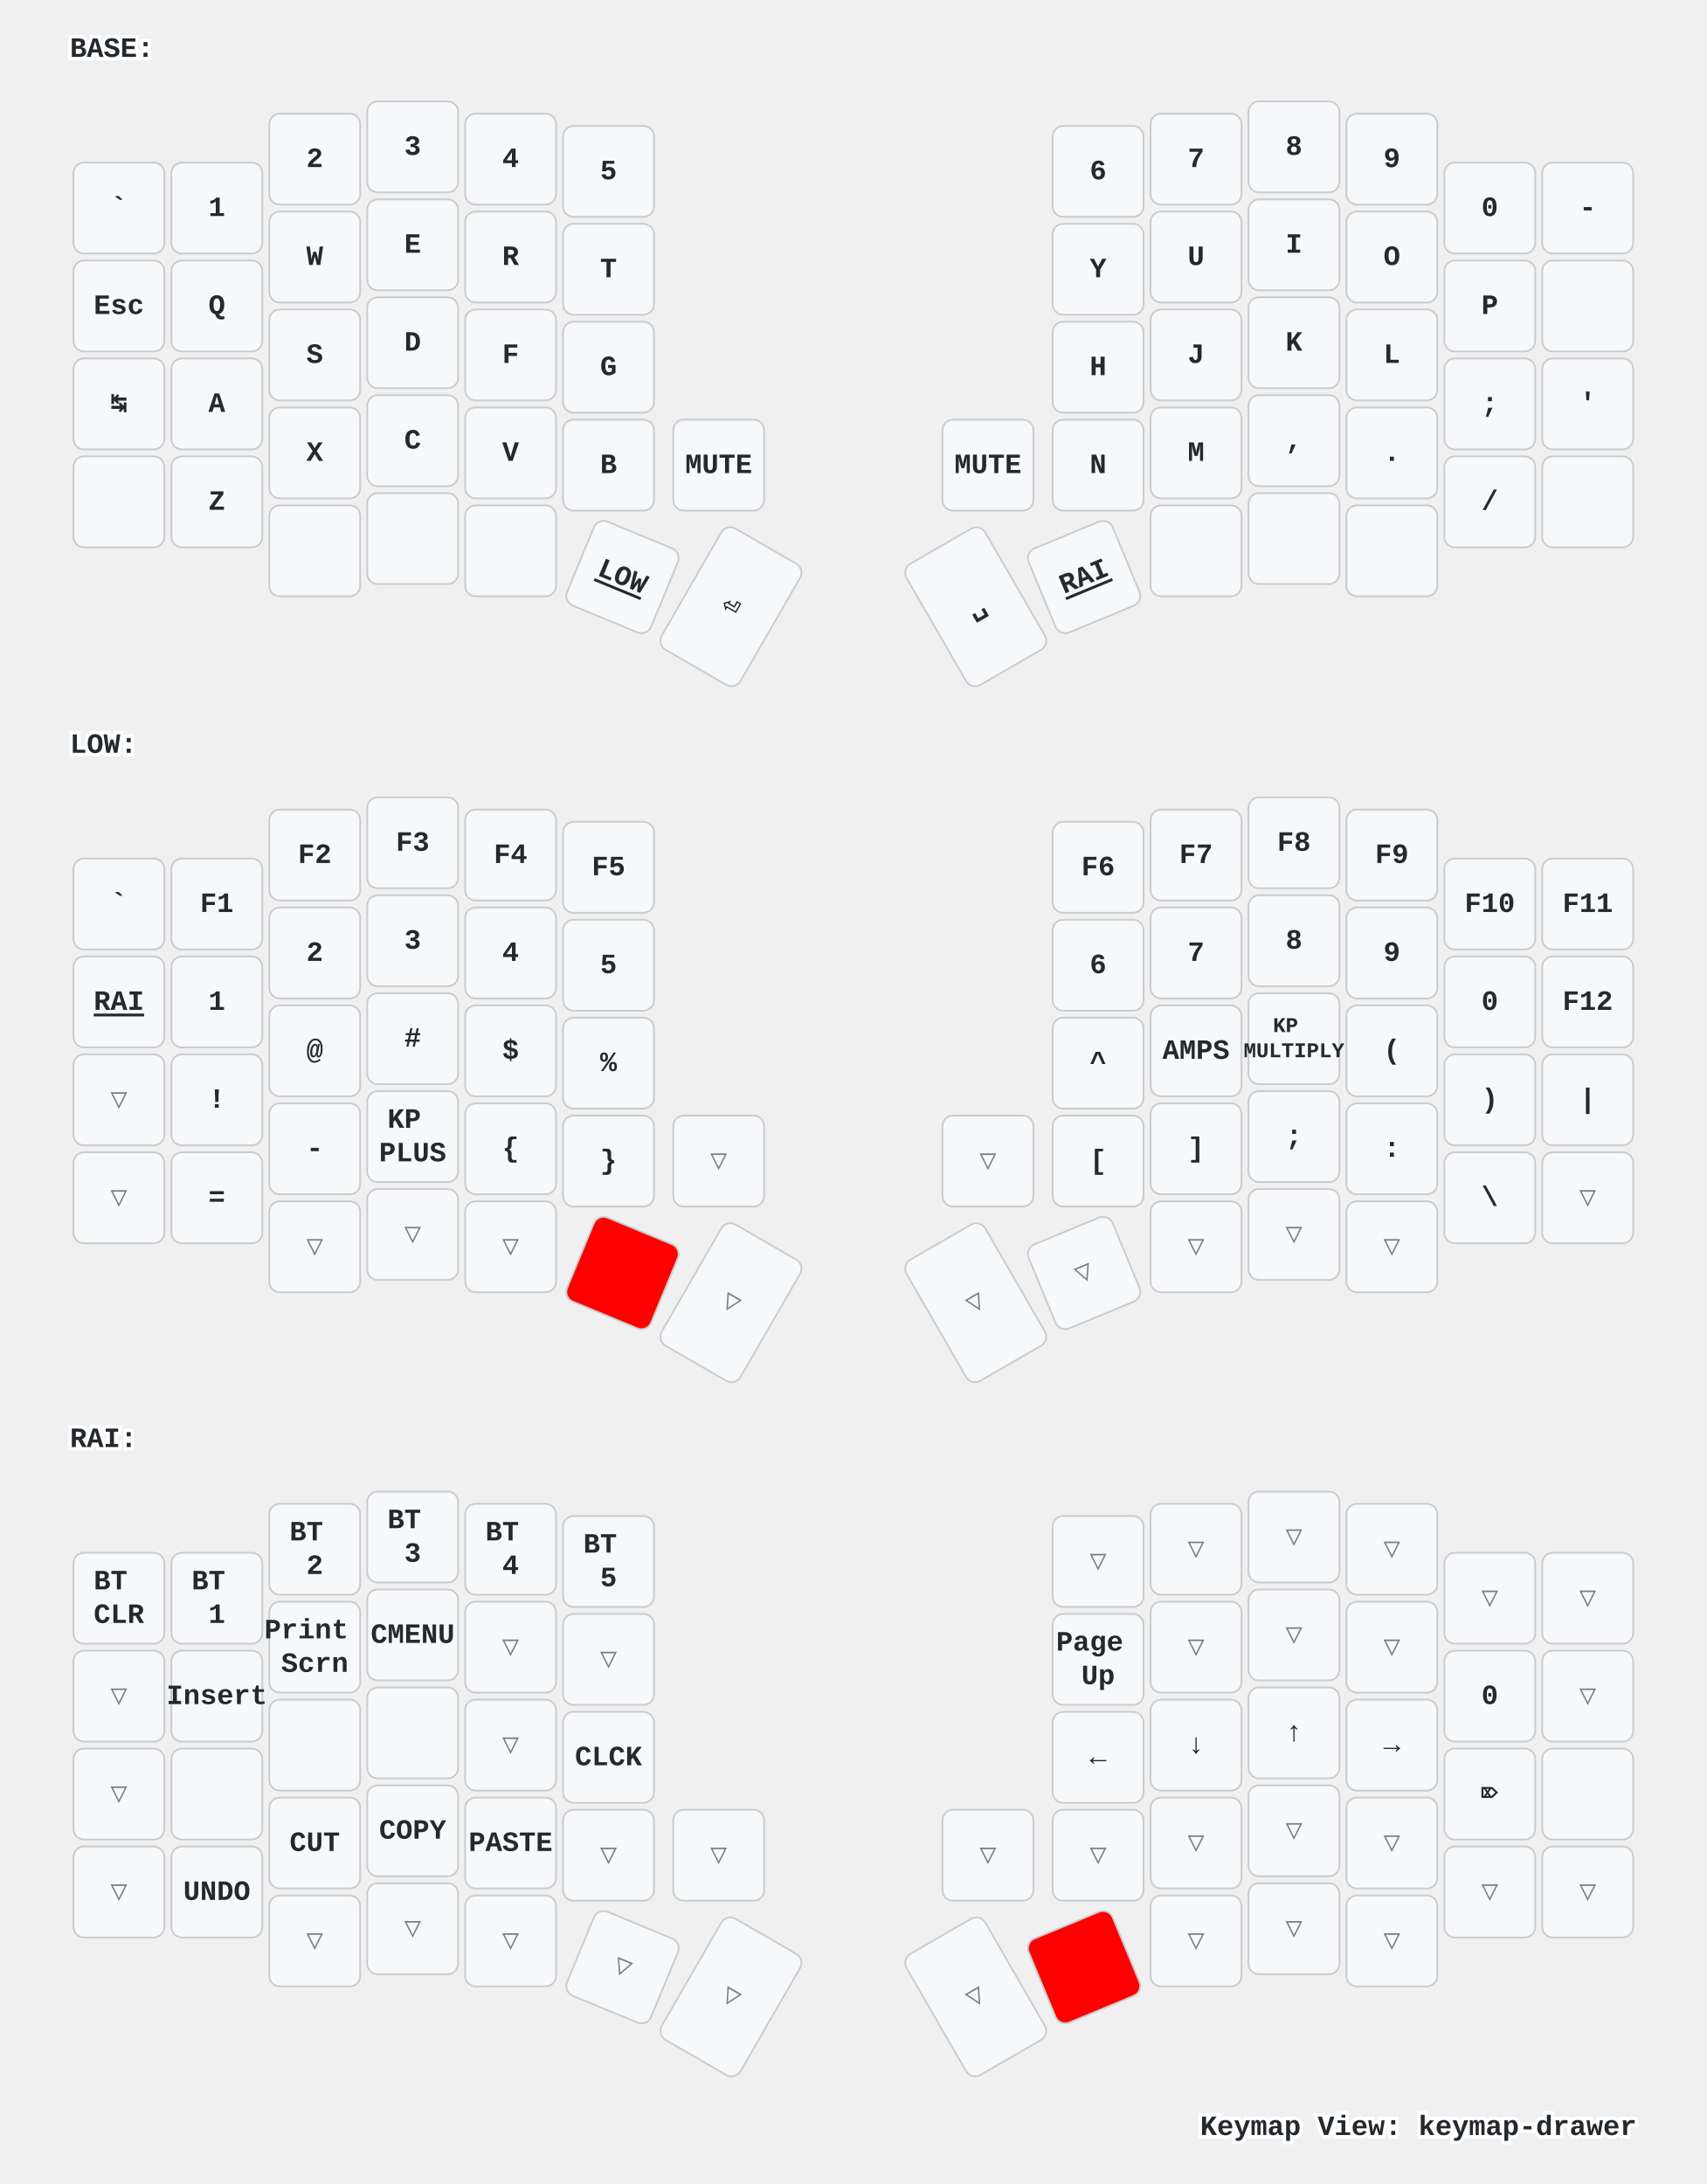
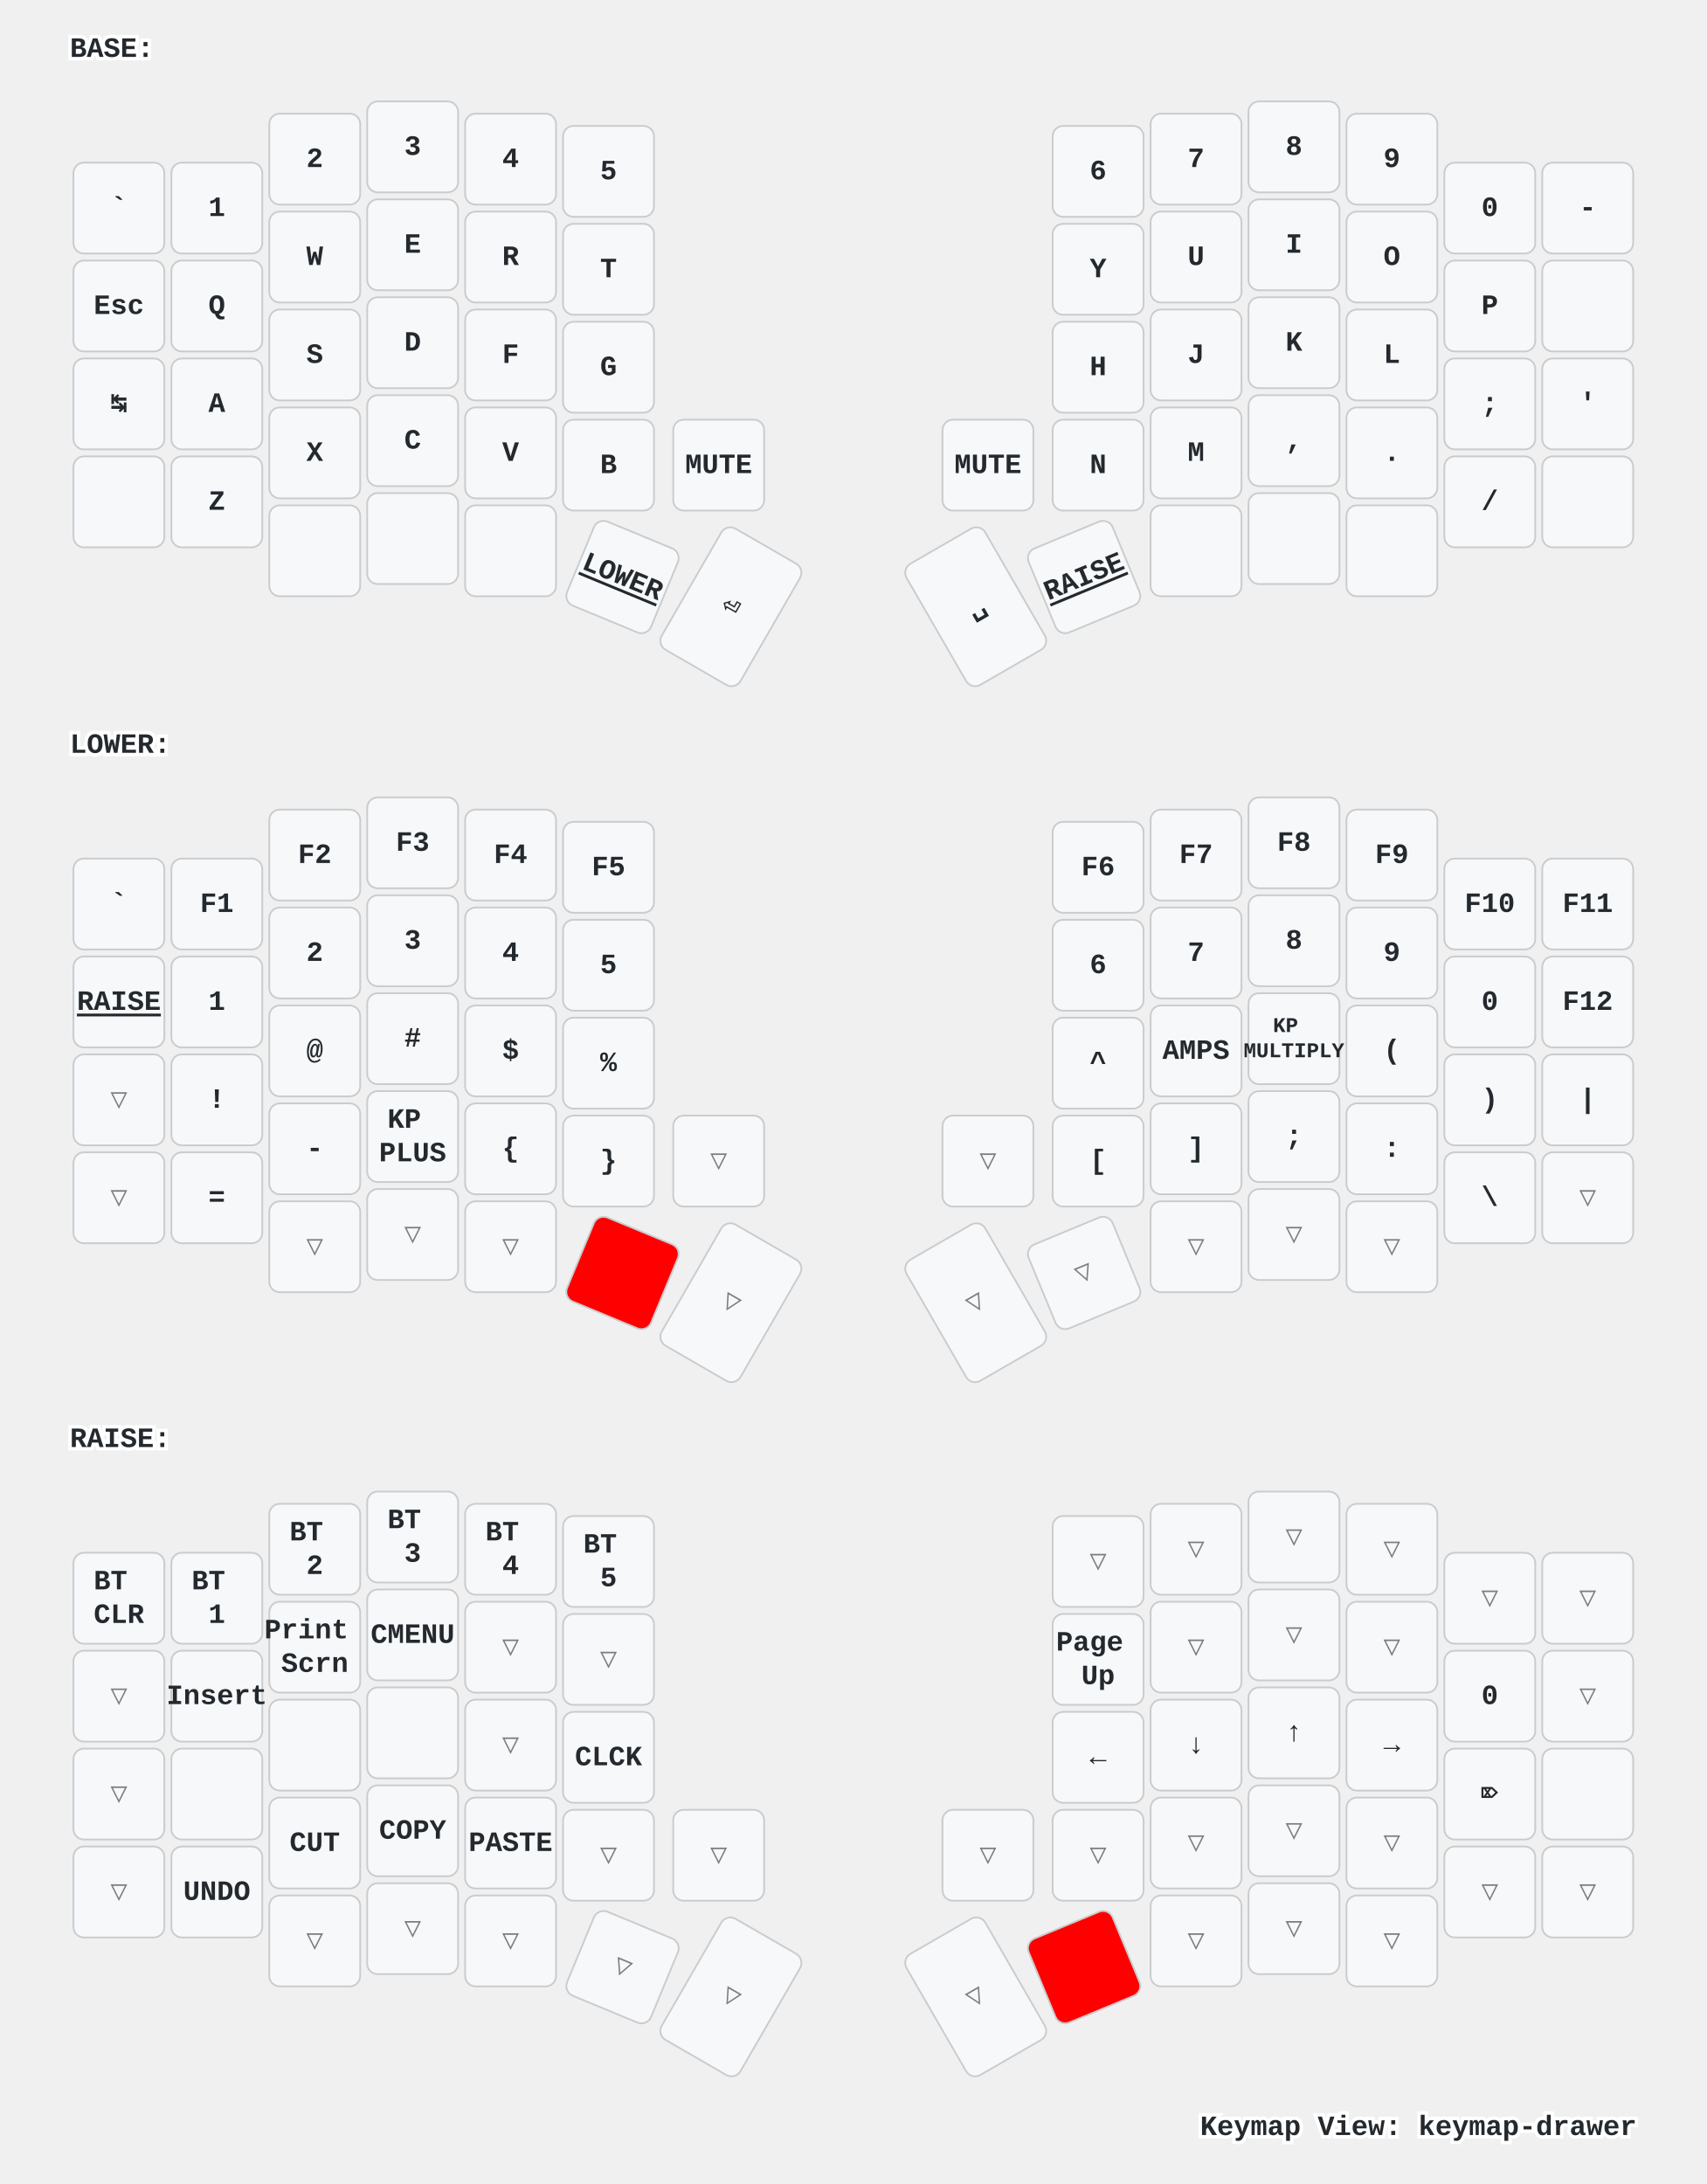
<svg xmlns="http://www.w3.org/2000/svg" xmlns:xlink="http://www.w3.org/1999/xlink" width="976" height="1249" viewBox="0 0 976 1249" class="keymap">
  <defs>/* start glyphs */
<svg id="mdi:apple-keyboard-command">
      <svg id="mdi-apple-keyboard-command" viewBox="0 0 24 24">
        <path d="M6,2A4,4 0 0,1 10,6V8H14V6A4,4 0 0,1 18,2A4,4 0 0,1 22,6A4,4 0 0,1 18,10H16V14H18A4,4 0 0,1 22,18A4,4 0 0,1 18,22A4,4 0 0,1 14,18V16H10V18A4,4 0 0,1 6,22A4,4 0 0,1 2,18A4,4 0 0,1 6,14H8V10H6A4,4 0 0,1 2,6A4,4 0 0,1 6,2M16,18A2,2 0 0,0 18,20A2,2 0 0,0 20,18A2,2 0 0,0 18,16H16V18M14,10H10V14H14V10M6,16A2,2 0 0,0 4,18A2,2 0 0,0 6,20A2,2 0 0,0 8,18V16H6M8,6A2,2 0 0,0 6,4A2,2 0 0,0 4,6A2,2 0 0,0 6,8H8V6M18,8A2,2 0 0,0 20,6A2,2 0 0,0 18,4A2,2 0 0,0 16,6V8H18Z" />
      </svg>
    </svg>
    <svg id="mdi:apple-keyboard-control">
      <svg id="mdi-apple-keyboard-control" viewBox="0 0 24 24">
        <path d="M19.78,11.78L18.36,13.19L12,6.83L5.64,13.19L4.22,11.78L12,4L19.78,11.78Z" />
      </svg>
    </svg>
    <svg id="mdi:apple-keyboard-option">
      <svg id="mdi-apple-keyboard-option" viewBox="0 0 24 24">
        <path d="M3,4H9.11L16.15,18H21V20H14.88L7.84,6H3V4M14,4H21V6H14V4Z" />
      </svg>
    </svg>
    <svg id="mdi:apple-keyboard-shift">
      <svg id="mdi-apple-keyboard-shift" viewBox="0 0 24 24">
        <path d="M15,18V12H17.17L12,6.83L6.83,12H9V18H15M12,4L22,14H17V20H7V14H2L12,4Z" />
      </svg>
    </svg>
    <svg id="mdi:backspace-outline">
      <svg id="mdi-backspace-outline" viewBox="0 0 24 24">
        <path d="M19,15.59L17.59,17L14,13.41L10.41,17L9,15.59L12.59,12L9,8.41L10.41,7L14,10.59L17.59,7L19,8.41L15.41,12L19,15.59M22,3A2,2 0 0,1 24,5V19A2,2 0 0,1 22,21H7C6.31,21 5.77,20.64 5.41,20.11L0,12L5.41,3.88C5.77,3.35 6.31,3 7,3H22M22,5H7L2.28,12L7,19H22V5Z" />
      </svg>
    </svg>
  </defs>/* end glyphs */
<style>/* inherit to force styles through use tags */
svg path {
    fill: inherit;
}

/* font and background color specifications */
svg.keymap {
    font-family: SFMono-Regular,Consolas,Liberation Mono,Menlo,monospace;
    font-size: 14px;
    font-kerning: normal;
    text-rendering: optimizeLegibility;
    fill: #24292e;
}

/* default key styling */
rect.key {
    fill: #f6f8fa;
}

rect.key, rect.combo {
    stroke: #c9cccf;
    stroke-width: 1;
}

/* default key side styling, only used is draw_key_sides is set */
rect.side {
    filter: brightness(90%);
}

/* color accent for combo boxes */
rect.combo, rect.combo-separate {
    fill: #cdf;
}

/* color accent for held keys */
rect.held, rect.combo.held {
    fill: #fdd;
}

/* color accent for ghost (optional) keys */
rect.ghost, rect.combo.ghost {
    stroke-dasharray: 4, 4;
    stroke-width: 2;
}

text {
    text-anchor: middle;
    dominant-baseline: middle;
}

/* styling for layer labels */
text.label {
    font-weight: bold;
    text-anchor: start;
    stroke: white;
    stroke-width: 4;
    paint-order: stroke;
}

/* styling for optional footer */
text.footer {
    text-anchor: end;
    dominant-baseline: auto;
    stroke: white;
    stroke-width: 4;
    paint-order: stroke;
}

/* styling for combo tap, and key non-tap label text */
text.combo, text.hold, text.shifted, text.left, text.right {
    font-size: 11px;
}

text.hold {
    text-anchor: middle;
    dominant-baseline: auto;
}

text.shifted {
    text-anchor: middle;
    dominant-baseline: hanging;
}

text.left {
    text-anchor: start;
}

text.right {
    text-anchor: end;
}

text.layer-activator {
    text-decoration: underline;
}

/* styling for hold/shifted label text in combo box */
text.combo.hold, text.combo.shifted, text.combo.left, text.combo.right {
    font-size: 8px;
}

/* lighter symbol for transparent keys */
text.trans {
    fill: #7b7e81;
}

/* styling for combo dendrons */
path.combo {
    stroke-width: 1;
    stroke: gray;
    fill: none;
}

/* Start Tabler Icons Cleanup */
/* cannot use height/width with glyphs */
.icon-tabler &gt; path {
    fill: inherit;
    stroke: inherit;
    stroke-width: 2;
}
/* hide tabler's default box */
.icon-tabler &gt; path[stroke="none"][fill="none"] {
    visibility: hidden;
}
/* End Tabler Icons Cleanup */

/* For default sytles, see https://github.com/caksoylar/keymap-drawer/blob/main/keymap_drawer/config.py#L85 */

svg.keymap {
  font-family: Ubuntu Mono, Inconsolata, Consolas, Liberation Mono, Menlo, monospace;
  font-size: 16px;
  font-weight: bold;
  text-rendering: optimizeLegibility;
}

/* Color accent for held keys
red = #f00
green = #0f0
blue = #00f
yellow = #ff0
cyan = #0ff
magenta = #f0f
white = #fff
black = #000
grey = #888
light grey = #ccc
#ffc
*/
rect.held, rect.combo.held {
    fill: #f00;
}

/* Technique borrowed and extended from https://github.com/englmaxi/zmk-config/blob/master/keymap-drawer/config.yaml */
.sym_sub_text.tap {
  translate: -5px 2px;
  font-size: 20px;
}
.sym_sub_text.shifted {
  translate: 10px 13px;
  font-size: 10px;
  opacity: 1.0;
}
.combo.sym_sub_text.tap {
  translate: -1px 1px;
}
.combo.sym_sub_text.shifted {
  translate: 7px 5px;
  font-size: 10px;
  opacity: 1.0;
}

/* Toggle */
.toggle.shifted {
  translate: -10px 12px;
}

.toggle.hold {
  translate: 13px -23px;
}

/* Variant for tap-dances */
.tap_dance.tap {
  translate: -7px 0px;
  font-size: 12px;
}
.tap_dance.shifted {
  translate: 7px 17px;
  font-size: 12px;
  opacity: 1.0;
}

/* Variant for symbol next to symbol */
.sym_by_sym.tap {
  translate: -6px 0px;
}
.sym_by_sym.shifted {
  translate: 10px 12px;
  opacity: 1.0;
}

.combo.sym_by_sym.tap {
  translate: -35px 0px;
}
.combo.sym_by_sym.shifted {
  translate: 35px 20px;
  opacity: 1.0;
}

.combo.sym_by_sym.hold {
  visibility: hidden;
}

/* hide hold box for combo sym_by_sym */
.combo.sym_by_sym.hold &gt; path[stroke="none"][fill="none"] {
  visibility: hidden;
}
</style>
  <g transform="translate(40, 0)" class="layer-BASE">
    <text x="0" y="28" class="label" id="BASE">BASE:</text>
    <g transform="translate(0, 56)">
      <g transform="translate(28, 63)" class="key keypos-0">
        <rect rx="6" ry="6" x="-26" y="-26" width="52" height="52" class="key" />
        <text x="0" y="0" class="key tap">`</text>
      </g>
      <g transform="translate(84, 63)" class="key keypos-1">
        <rect rx="6" ry="6" x="-26" y="-26" width="52" height="52" class="key" />
        <text x="0" y="0" class="key tap">1</text>
      </g>
      <g transform="translate(140, 35)" class="key keypos-2">
        <rect rx="6" ry="6" x="-26" y="-26" width="52" height="52" class="key" />
        <text x="0" y="0" class="key tap">2</text>
      </g>
      <g transform="translate(196, 28)" class="key keypos-3">
        <rect rx="6" ry="6" x="-26" y="-26" width="52" height="52" class="key" />
        <text x="0" y="0" class="key tap">3</text>
      </g>
      <g transform="translate(252, 35)" class="key keypos-4">
        <rect rx="6" ry="6" x="-26" y="-26" width="52" height="52" class="key" />
        <text x="0" y="0" class="key tap">4</text>
      </g>
      <g transform="translate(308, 42)" class="key keypos-5">
        <rect rx="6" ry="6" x="-26" y="-26" width="52" height="52" class="key" />
        <text x="0" y="0" class="key tap">5</text>
      </g>
      <g transform="translate(588, 42)" class="key keypos-6">
        <rect rx="6" ry="6" x="-26" y="-26" width="52" height="52" class="key" />
        <text x="0" y="0" class="key tap">6</text>
      </g>
      <g transform="translate(644, 35)" class="key keypos-7">
        <rect rx="6" ry="6" x="-26" y="-26" width="52" height="52" class="key" />
        <text x="0" y="0" class="key tap">7</text>
      </g>
      <g transform="translate(700, 28)" class="key keypos-8">
        <rect rx="6" ry="6" x="-26" y="-26" width="52" height="52" class="key" />
        <text x="0" y="0" class="key tap">8</text>
      </g>
      <g transform="translate(756, 35)" class="key keypos-9">
        <rect rx="6" ry="6" x="-26" y="-26" width="52" height="52" class="key" />
        <text x="0" y="0" class="key tap">9</text>
      </g>
      <g transform="translate(812, 63)" class="key keypos-10">
        <rect rx="6" ry="6" x="-26" y="-26" width="52" height="52" class="key" />
        <text x="0" y="0" class="key tap">0</text>
      </g>
      <g transform="translate(868, 63)" class="key keypos-11">
        <rect rx="6" ry="6" x="-26" y="-26" width="52" height="52" class="key" />
        <text x="0" y="0" class="key tap">-</text>
      </g>
      <g transform="translate(28, 119)" class="key keypos-12">
        <rect rx="6" ry="6" x="-26" y="-26" width="52" height="52" class="key" />
        <text x="0" y="0" class="key tap">Esc</text>
      </g>
      <g transform="translate(84, 119)" class="key keypos-13">
        <rect rx="6" ry="6" x="-26" y="-26" width="52" height="52" class="key" />
        <text x="0" y="0" class="key tap">Q</text>
      </g>
      <g transform="translate(140, 91)" class="key keypos-14">
        <rect rx="6" ry="6" x="-26" y="-26" width="52" height="52" class="key" />
        <text x="0" y="0" class="key tap">W</text>
      </g>
      <g transform="translate(196, 84)" class="key keypos-15">
        <rect rx="6" ry="6" x="-26" y="-26" width="52" height="52" class="key" />
        <text x="0" y="0" class="key tap">E</text>
      </g>
      <g transform="translate(252, 91)" class="key keypos-16">
        <rect rx="6" ry="6" x="-26" y="-26" width="52" height="52" class="key" />
        <text x="0" y="0" class="key tap">R</text>
      </g>
      <g transform="translate(308, 98)" class="key keypos-17">
        <rect rx="6" ry="6" x="-26" y="-26" width="52" height="52" class="key" />
        <text x="0" y="0" class="key tap">T</text>
      </g>
      <g transform="translate(588, 98)" class="key keypos-18">
        <rect rx="6" ry="6" x="-26" y="-26" width="52" height="52" class="key" />
        <text x="0" y="0" class="key tap">Y</text>
      </g>
      <g transform="translate(644, 91)" class="key keypos-19">
        <rect rx="6" ry="6" x="-26" y="-26" width="52" height="52" class="key" />
        <text x="0" y="0" class="key tap">U</text>
      </g>
      <g transform="translate(700, 84)" class="key keypos-20">
        <rect rx="6" ry="6" x="-26" y="-26" width="52" height="52" class="key" />
        <text x="0" y="0" class="key tap">I</text>
      </g>
      <g transform="translate(756, 91)" class="key keypos-21">
        <rect rx="6" ry="6" x="-26" y="-26" width="52" height="52" class="key" />
        <text x="0" y="0" class="key tap">O</text>
      </g>
      <g transform="translate(812, 119)" class="key keypos-22">
        <rect rx="6" ry="6" x="-26" y="-26" width="52" height="52" class="key" />
        <text x="0" y="0" class="key tap">P</text>
      </g>
      <g transform="translate(868, 119)" class="key keypos-23">
        <rect rx="6" ry="6" x="-26" y="-26" width="52" height="52" class="key" />
        <use href="#mdi:backspace-outline" xlink:href="#mdi:backspace-outline" x="-9" y="-9" height="18" width="18.0" class="key tap glyph mdi:backspace-outline" />
      </g>
      <g transform="translate(28, 175)" class="key keypos-24">
        <rect rx="6" ry="6" x="-26" y="-26" width="52" height="52" class="key" />
        <text x="0" y="0" class="key tap">↹</text>
      </g>
      <g transform="translate(84, 175)" class="key keypos-25">
        <rect rx="6" ry="6" x="-26" y="-26" width="52" height="52" class="key" />
        <text x="0" y="0" class="key tap">A</text>
      </g>
      <g transform="translate(140, 147)" class="key keypos-26">
        <rect rx="6" ry="6" x="-26" y="-26" width="52" height="52" class="key" />
        <text x="0" y="0" class="key tap">S</text>
      </g>
      <g transform="translate(196, 140)" class="key keypos-27">
        <rect rx="6" ry="6" x="-26" y="-26" width="52" height="52" class="key" />
        <text x="0" y="0" class="key tap">D</text>
      </g>
      <g transform="translate(252, 147)" class="key keypos-28">
        <rect rx="6" ry="6" x="-26" y="-26" width="52" height="52" class="key" />
        <text x="0" y="0" class="key tap">F</text>
      </g>
      <g transform="translate(308, 154)" class="key keypos-29">
        <rect rx="6" ry="6" x="-26" y="-26" width="52" height="52" class="key" />
        <text x="0" y="0" class="key tap">G</text>
      </g>
      <g transform="translate(588, 154)" class="key keypos-30">
        <rect rx="6" ry="6" x="-26" y="-26" width="52" height="52" class="key" />
        <text x="0" y="0" class="key tap">H</text>
      </g>
      <g transform="translate(644, 147)" class="key keypos-31">
        <rect rx="6" ry="6" x="-26" y="-26" width="52" height="52" class="key" />
        <text x="0" y="0" class="key tap">J</text>
      </g>
      <g transform="translate(700, 140)" class="key keypos-32">
        <rect rx="6" ry="6" x="-26" y="-26" width="52" height="52" class="key" />
        <text x="0" y="0" class="key tap">K</text>
      </g>
      <g transform="translate(756, 147)" class="key keypos-33">
        <rect rx="6" ry="6" x="-26" y="-26" width="52" height="52" class="key" />
        <text x="0" y="0" class="key tap">L</text>
      </g>
      <g transform="translate(812, 175)" class="key keypos-34">
        <rect rx="6" ry="6" x="-26" y="-26" width="52" height="52" class="key" />
        <text x="0" y="0" class="key tap">;</text>
      </g>
      <g transform="translate(868, 175)" class="key keypos-35">
        <rect rx="6" ry="6" x="-26" y="-26" width="52" height="52" class="key" />
        <text x="0" y="0" class="key tap">'</text>
      </g>
      <g transform="translate(28, 231)" class="key keypos-36">
        <rect rx="6" ry="6" x="-26" y="-26" width="52" height="52" class="key" />
        <use href="#mdi:apple-keyboard-shift" xlink:href="#mdi:apple-keyboard-shift" x="-9" y="-9" height="18" width="18.0" class="key tap glyph mdi:apple-keyboard-shift" />
      </g>
      <g transform="translate(84, 231)" class="key keypos-37">
        <rect rx="6" ry="6" x="-26" y="-26" width="52" height="52" class="key" />
        <text x="0" y="0" class="key tap">Z</text>
      </g>
      <g transform="translate(140, 203)" class="key keypos-38">
        <rect rx="6" ry="6" x="-26" y="-26" width="52" height="52" class="key" />
        <text x="0" y="0" class="key tap">X</text>
      </g>
      <g transform="translate(196, 196)" class="key keypos-39">
        <rect rx="6" ry="6" x="-26" y="-26" width="52" height="52" class="key" />
        <text x="0" y="0" class="key tap">C</text>
      </g>
      <g transform="translate(252, 203)" class="key keypos-40">
        <rect rx="6" ry="6" x="-26" y="-26" width="52" height="52" class="key" />
        <text x="0" y="0" class="key tap">V</text>
      </g>
      <g transform="translate(308, 210)" class="key keypos-41">
        <rect rx="6" ry="6" x="-26" y="-26" width="52" height="52" class="key" />
        <text x="0" y="0" class="key tap">B</text>
      </g>
      <g transform="translate(371, 210)" class="key keypos-42">
        <rect rx="6" ry="6" x="-26" y="-26" width="52" height="52" class="key" />
        <text x="0" y="0" class="key tap">MUTE</text>
      </g>
      <g transform="translate(525, 210)" class="key keypos-43">
        <rect rx="6" ry="6" x="-26" y="-26" width="52" height="52" class="key" />
        <text x="0" y="0" class="key tap">MUTE</text>
      </g>
      <g transform="translate(588, 210)" class="key keypos-44">
        <rect rx="6" ry="6" x="-26" y="-26" width="52" height="52" class="key" />
        <text x="0" y="0" class="key tap">N</text>
      </g>
      <g transform="translate(644, 203)" class="key keypos-45">
        <rect rx="6" ry="6" x="-26" y="-26" width="52" height="52" class="key" />
        <text x="0" y="0" class="key tap">M</text>
      </g>
      <g transform="translate(700, 196)" class="key keypos-46">
        <rect rx="6" ry="6" x="-26" y="-26" width="52" height="52" class="key" />
        <text x="0" y="0" class="key tap">,</text>
      </g>
      <g transform="translate(756, 203)" class="key keypos-47">
        <rect rx="6" ry="6" x="-26" y="-26" width="52" height="52" class="key" />
        <text x="0" y="0" class="key tap">.</text>
      </g>
      <g transform="translate(812, 231)" class="key keypos-48">
        <rect rx="6" ry="6" x="-26" y="-26" width="52" height="52" class="key" />
        <text x="0" y="0" class="key tap">/</text>
      </g>
      <g transform="translate(868, 231)" class="key keypos-49">
        <rect rx="6" ry="6" x="-26" y="-26" width="52" height="52" class="key" />
        <use href="#mdi:apple-keyboard-shift" xlink:href="#mdi:apple-keyboard-shift" x="-9" y="-9" height="18" width="18.0" class="key tap glyph mdi:apple-keyboard-shift" />
      </g>
      <g transform="translate(140, 259)" class="key keypos-50">
        <rect rx="6" ry="6" x="-26" y="-26" width="52" height="52" class="key" />
        <use href="#mdi:apple-keyboard-command" xlink:href="#mdi:apple-keyboard-command" x="-9" y="-9" height="18" width="18.0" class="key tap glyph mdi:apple-keyboard-command" />
      </g>
      <g transform="translate(196, 252)" class="key keypos-51">
        <rect rx="6" ry="6" x="-26" y="-26" width="52" height="52" class="key" />
        <use href="#mdi:apple-keyboard-option" xlink:href="#mdi:apple-keyboard-option" x="-9" y="-9" height="18" width="18.0" class="key tap glyph mdi:apple-keyboard-option" />
      </g>
      <g transform="translate(252, 259)" class="key keypos-52">
        <rect rx="6" ry="6" x="-26" y="-26" width="52" height="52" class="key" />
        <use href="#mdi:apple-keyboard-control" xlink:href="#mdi:apple-keyboard-control" x="-9" y="-9" height="18" width="18.0" class="key tap glyph mdi:apple-keyboard-control" />
      </g>
      <g transform="translate(316, 274) rotate(22.5)" class="key keypos-53">
        <rect rx="6" ry="6" x="-26" y="-26" width="52" height="52" class="key" />
-         <a href="#LOW">
-           <text x="0" y="0" class="key tap layer-activator">LOW</text>
+         <a href="#LOWER">
+           <text x="0" y="0" class="key tap layer-activator">LOWER</text>
        </a>
      </g>
      <g transform="translate(378, 291) rotate(30.0)" class="key keypos-54">
        <rect rx="6" ry="6" x="-26" y="-40" width="52" height="80" class="key" />
        <text x="0" y="0" class="key tap">⏎</text>
      </g>
      <g transform="translate(518, 291) rotate(-30.0)" class="key keypos-55">
        <rect rx="6" ry="6" x="-26" y="-40" width="52" height="80" class="key" />
        <text x="0" y="0" class="key tap">␣</text>
      </g>
      <g transform="translate(580, 274) rotate(-22.5)" class="key keypos-56">
        <rect rx="6" ry="6" x="-26" y="-26" width="52" height="52" class="key" />
-         <a href="#RAI">
-           <text x="0" y="0" class="key tap layer-activator">RAI</text>
+         <a href="#RAISE">
+           <text x="0" y="0" class="key tap layer-activator">RAISE</text>
        </a>
      </g>
      <g transform="translate(644, 259)" class="key keypos-57">
        <rect rx="6" ry="6" x="-26" y="-26" width="52" height="52" class="key" />
        <use href="#mdi:apple-keyboard-control" xlink:href="#mdi:apple-keyboard-control" x="-9" y="-9" height="18" width="18.0" class="key tap glyph mdi:apple-keyboard-control" />
      </g>
      <g transform="translate(700, 252)" class="key keypos-58">
        <rect rx="6" ry="6" x="-26" y="-26" width="52" height="52" class="key" />
        <use href="#mdi:apple-keyboard-option" xlink:href="#mdi:apple-keyboard-option" x="-9" y="-9" height="18" width="18.0" class="key tap glyph mdi:apple-keyboard-option" />
      </g>
      <g transform="translate(756, 259)" class="key keypos-59">
        <rect rx="6" ry="6" x="-26" y="-26" width="52" height="52" class="key" />
        <use href="#mdi:apple-keyboard-command" xlink:href="#mdi:apple-keyboard-command" x="-9" y="-9" height="18" width="18.0" class="key tap glyph mdi:apple-keyboard-command" />
      </g>
    </g>
  </g>
-   <g transform="translate(40, 398)" class="layer-LOW">
-     <text x="0" y="28" class="label" id="LOW">LOW:</text>
+   <g transform="translate(40, 398)" class="layer-LOWER">
+     <text x="0" y="28" class="label" id="LOWER">LOWER:</text>
    <g transform="translate(0, 56)">
      <g transform="translate(28, 63)" class="key keypos-0">
        <rect rx="6" ry="6" x="-26" y="-26" width="52" height="52" class="key" />
        <text x="0" y="0" class="key tap">`</text>
      </g>
      <g transform="translate(84, 63)" class="key keypos-1">
        <rect rx="6" ry="6" x="-26" y="-26" width="52" height="52" class="key" />
        <text x="0" y="0" class="key tap">F1</text>
      </g>
      <g transform="translate(140, 35)" class="key keypos-2">
        <rect rx="6" ry="6" x="-26" y="-26" width="52" height="52" class="key" />
        <text x="0" y="0" class="key tap">F2</text>
      </g>
      <g transform="translate(196, 28)" class="key keypos-3">
        <rect rx="6" ry="6" x="-26" y="-26" width="52" height="52" class="key" />
        <text x="0" y="0" class="key tap">F3</text>
      </g>
      <g transform="translate(252, 35)" class="key keypos-4">
        <rect rx="6" ry="6" x="-26" y="-26" width="52" height="52" class="key" />
        <text x="0" y="0" class="key tap">F4</text>
      </g>
      <g transform="translate(308, 42)" class="key keypos-5">
        <rect rx="6" ry="6" x="-26" y="-26" width="52" height="52" class="key" />
        <text x="0" y="0" class="key tap">F5</text>
      </g>
      <g transform="translate(588, 42)" class="key keypos-6">
        <rect rx="6" ry="6" x="-26" y="-26" width="52" height="52" class="key" />
        <text x="0" y="0" class="key tap">F6</text>
      </g>
      <g transform="translate(644, 35)" class="key keypos-7">
        <rect rx="6" ry="6" x="-26" y="-26" width="52" height="52" class="key" />
        <text x="0" y="0" class="key tap">F7</text>
      </g>
      <g transform="translate(700, 28)" class="key keypos-8">
        <rect rx="6" ry="6" x="-26" y="-26" width="52" height="52" class="key" />
        <text x="0" y="0" class="key tap">F8</text>
      </g>
      <g transform="translate(756, 35)" class="key keypos-9">
        <rect rx="6" ry="6" x="-26" y="-26" width="52" height="52" class="key" />
        <text x="0" y="0" class="key tap">F9</text>
      </g>
      <g transform="translate(812, 63)" class="key keypos-10">
        <rect rx="6" ry="6" x="-26" y="-26" width="52" height="52" class="key" />
        <text x="0" y="0" class="key tap">F10</text>
      </g>
      <g transform="translate(868, 63)" class="key keypos-11">
        <rect rx="6" ry="6" x="-26" y="-26" width="52" height="52" class="key" />
        <text x="0" y="0" class="key tap">F11</text>
      </g>
      <g transform="translate(28, 119)" class="key keypos-12">
        <rect rx="6" ry="6" x="-26" y="-26" width="52" height="52" class="key" />
-         <a href="#RAI">
-           <text x="0" y="0" class="key tap layer-activator">RAI</text>
+         <a href="#RAISE">
+           <text x="0" y="0" class="key tap layer-activator">RAISE</text>
        </a>
      </g>
      <g transform="translate(84, 119)" class="key keypos-13">
        <rect rx="6" ry="6" x="-26" y="-26" width="52" height="52" class="key" />
        <text x="0" y="0" class="key tap">1</text>
      </g>
      <g transform="translate(140, 91)" class="key keypos-14">
        <rect rx="6" ry="6" x="-26" y="-26" width="52" height="52" class="key" />
        <text x="0" y="0" class="key tap">2</text>
      </g>
      <g transform="translate(196, 84)" class="key keypos-15">
        <rect rx="6" ry="6" x="-26" y="-26" width="52" height="52" class="key" />
        <text x="0" y="0" class="key tap">3</text>
      </g>
      <g transform="translate(252, 91)" class="key keypos-16">
        <rect rx="6" ry="6" x="-26" y="-26" width="52" height="52" class="key" />
        <text x="0" y="0" class="key tap">4</text>
      </g>
      <g transform="translate(308, 98)" class="key keypos-17">
        <rect rx="6" ry="6" x="-26" y="-26" width="52" height="52" class="key" />
        <text x="0" y="0" class="key tap">5</text>
      </g>
      <g transform="translate(588, 98)" class="key keypos-18">
        <rect rx="6" ry="6" x="-26" y="-26" width="52" height="52" class="key" />
        <text x="0" y="0" class="key tap">6</text>
      </g>
      <g transform="translate(644, 91)" class="key keypos-19">
        <rect rx="6" ry="6" x="-26" y="-26" width="52" height="52" class="key" />
        <text x="0" y="0" class="key tap">7</text>
      </g>
      <g transform="translate(700, 84)" class="key keypos-20">
        <rect rx="6" ry="6" x="-26" y="-26" width="52" height="52" class="key" />
        <text x="0" y="0" class="key tap">8</text>
      </g>
      <g transform="translate(756, 91)" class="key keypos-21">
        <rect rx="6" ry="6" x="-26" y="-26" width="52" height="52" class="key" />
        <text x="0" y="0" class="key tap">9</text>
      </g>
      <g transform="translate(812, 119)" class="key keypos-22">
        <rect rx="6" ry="6" x="-26" y="-26" width="52" height="52" class="key" />
        <text x="0" y="0" class="key tap">0</text>
      </g>
      <g transform="translate(868, 119)" class="key keypos-23">
        <rect rx="6" ry="6" x="-26" y="-26" width="52" height="52" class="key" />
        <text x="0" y="0" class="key tap">F12</text>
      </g>
      <g transform="translate(28, 175)" class="key trans keypos-24">
        <rect rx="6" ry="6" x="-26" y="-26" width="52" height="52" class="key trans" />
        <text x="0" y="0" class="key trans tap">▽</text>
      </g>
      <g transform="translate(84, 175)" class="key keypos-25">
        <rect rx="6" ry="6" x="-26" y="-26" width="52" height="52" class="key" />
        <text x="0" y="0" class="key tap">!</text>
      </g>
      <g transform="translate(140, 147)" class="key keypos-26">
        <rect rx="6" ry="6" x="-26" y="-26" width="52" height="52" class="key" />
        <text x="0" y="0" class="key tap">@</text>
      </g>
      <g transform="translate(196, 140)" class="key keypos-27">
        <rect rx="6" ry="6" x="-26" y="-26" width="52" height="52" class="key" />
        <text x="0" y="0" class="key tap">#</text>
      </g>
      <g transform="translate(252, 147)" class="key keypos-28">
        <rect rx="6" ry="6" x="-26" y="-26" width="52" height="52" class="key" />
        <text x="0" y="0" class="key tap">$</text>
      </g>
      <g transform="translate(308, 154)" class="key keypos-29">
        <rect rx="6" ry="6" x="-26" y="-26" width="52" height="52" class="key" />
        <text x="0" y="0" class="key tap">%</text>
      </g>
      <g transform="translate(588, 154)" class="key keypos-30">
        <rect rx="6" ry="6" x="-26" y="-26" width="52" height="52" class="key" />
        <text x="0" y="0" class="key tap">^</text>
      </g>
      <g transform="translate(644, 147)" class="key keypos-31">
        <rect rx="6" ry="6" x="-26" y="-26" width="52" height="52" class="key" />
        <text x="0" y="0" class="key tap">AMPS</text>
      </g>
      <g transform="translate(700, 140)" class="key keypos-32">
        <rect rx="6" ry="6" x="-26" y="-26" width="52" height="52" class="key" />
        <text x="0" y="0" class="key tap">
          <tspan x="0" dy="-0.6em" style="font-size: 75%">KP</tspan>
          <tspan x="0" dy="1.2em" style="font-size: 75%">MULTIPLY</tspan>
        </text>
      </g>
      <g transform="translate(756, 147)" class="key keypos-33">
        <rect rx="6" ry="6" x="-26" y="-26" width="52" height="52" class="key" />
        <text x="0" y="0" class="key tap">(</text>
      </g>
      <g transform="translate(812, 175)" class="key keypos-34">
        <rect rx="6" ry="6" x="-26" y="-26" width="52" height="52" class="key" />
        <text x="0" y="0" class="key tap">)</text>
      </g>
      <g transform="translate(868, 175)" class="key keypos-35">
        <rect rx="6" ry="6" x="-26" y="-26" width="52" height="52" class="key" />
        <text x="0" y="0" class="key tap">|</text>
      </g>
      <g transform="translate(28, 231)" class="key trans keypos-36">
        <rect rx="6" ry="6" x="-26" y="-26" width="52" height="52" class="key trans" />
        <text x="0" y="0" class="key trans tap">▽</text>
      </g>
      <g transform="translate(84, 231)" class="key keypos-37">
        <rect rx="6" ry="6" x="-26" y="-26" width="52" height="52" class="key" />
        <text x="0" y="0" class="key tap">=</text>
      </g>
      <g transform="translate(140, 203)" class="key keypos-38">
        <rect rx="6" ry="6" x="-26" y="-26" width="52" height="52" class="key" />
        <text x="0" y="0" class="key tap">-</text>
      </g>
      <g transform="translate(196, 196)" class="key keypos-39">
        <rect rx="6" ry="6" x="-26" y="-26" width="52" height="52" class="key" />
        <text x="0" y="0" class="key tap">
          <tspan x="0" dy="-0.6em">KP</tspan>
          <tspan x="0" dy="1.2em">PLUS</tspan>
        </text>
      </g>
      <g transform="translate(252, 203)" class="key keypos-40">
        <rect rx="6" ry="6" x="-26" y="-26" width="52" height="52" class="key" />
        <text x="0" y="0" class="key tap">{</text>
      </g>
      <g transform="translate(308, 210)" class="key keypos-41">
        <rect rx="6" ry="6" x="-26" y="-26" width="52" height="52" class="key" />
        <text x="0" y="0" class="key tap">}</text>
      </g>
      <g transform="translate(371, 210)" class="key trans keypos-42">
        <rect rx="6" ry="6" x="-26" y="-26" width="52" height="52" class="key trans" />
        <text x="0" y="0" class="key trans tap">▽</text>
      </g>
      <g transform="translate(525, 210)" class="key trans keypos-43">
        <rect rx="6" ry="6" x="-26" y="-26" width="52" height="52" class="key trans" />
        <text x="0" y="0" class="key trans tap">▽</text>
      </g>
      <g transform="translate(588, 210)" class="key keypos-44">
        <rect rx="6" ry="6" x="-26" y="-26" width="52" height="52" class="key" />
        <text x="0" y="0" class="key tap">[</text>
      </g>
      <g transform="translate(644, 203)" class="key keypos-45">
        <rect rx="6" ry="6" x="-26" y="-26" width="52" height="52" class="key" />
        <text x="0" y="0" class="key tap">]</text>
      </g>
      <g transform="translate(700, 196)" class="key keypos-46">
        <rect rx="6" ry="6" x="-26" y="-26" width="52" height="52" class="key" />
        <text x="0" y="0" class="key tap">;</text>
      </g>
      <g transform="translate(756, 203)" class="key keypos-47">
        <rect rx="6" ry="6" x="-26" y="-26" width="52" height="52" class="key" />
        <text x="0" y="0" class="key tap">:</text>
      </g>
      <g transform="translate(812, 231)" class="key keypos-48">
        <rect rx="6" ry="6" x="-26" y="-26" width="52" height="52" class="key" />
        <text x="0" y="0" class="key tap">\</text>
      </g>
      <g transform="translate(868, 231)" class="key trans keypos-49">
        <rect rx="6" ry="6" x="-26" y="-26" width="52" height="52" class="key trans" />
        <text x="0" y="0" class="key trans tap">▽</text>
      </g>
      <g transform="translate(140, 259)" class="key trans keypos-50">
        <rect rx="6" ry="6" x="-26" y="-26" width="52" height="52" class="key trans" />
        <text x="0" y="0" class="key trans tap">▽</text>
      </g>
      <g transform="translate(196, 252)" class="key trans keypos-51">
        <rect rx="6" ry="6" x="-26" y="-26" width="52" height="52" class="key trans" />
        <text x="0" y="0" class="key trans tap">▽</text>
      </g>
      <g transform="translate(252, 259)" class="key trans keypos-52">
        <rect rx="6" ry="6" x="-26" y="-26" width="52" height="52" class="key trans" />
        <text x="0" y="0" class="key trans tap">▽</text>
      </g>
      <g transform="translate(316, 274) rotate(22.5)" class="key held keypos-53">
        <rect rx="6" ry="6" x="-26" y="-26" width="52" height="52" class="key held" />
      </g>
      <g transform="translate(378, 291) rotate(30.0)" class="key trans keypos-54">
        <rect rx="6" ry="6" x="-26" y="-40" width="52" height="80" class="key trans" />
        <text x="0" y="0" class="key trans tap">▽</text>
      </g>
      <g transform="translate(518, 291) rotate(-30.0)" class="key trans keypos-55">
        <rect rx="6" ry="6" x="-26" y="-40" width="52" height="80" class="key trans" />
        <text x="0" y="0" class="key trans tap">▽</text>
      </g>
      <g transform="translate(580, 274) rotate(-22.5)" class="key trans keypos-56">
        <rect rx="6" ry="6" x="-26" y="-26" width="52" height="52" class="key trans" />
        <text x="0" y="0" class="key trans tap">▽</text>
      </g>
      <g transform="translate(644, 259)" class="key trans keypos-57">
        <rect rx="6" ry="6" x="-26" y="-26" width="52" height="52" class="key trans" />
        <text x="0" y="0" class="key trans tap">▽</text>
      </g>
      <g transform="translate(700, 252)" class="key trans keypos-58">
        <rect rx="6" ry="6" x="-26" y="-26" width="52" height="52" class="key trans" />
        <text x="0" y="0" class="key trans tap">▽</text>
      </g>
      <g transform="translate(756, 259)" class="key trans keypos-59">
        <rect rx="6" ry="6" x="-26" y="-26" width="52" height="52" class="key trans" />
        <text x="0" y="0" class="key trans tap">▽</text>
      </g>
    </g>
  </g>
-   <g transform="translate(40, 795)" class="layer-RAI">
-     <text x="0" y="28" class="label" id="RAI">RAI:</text>
+   <g transform="translate(40, 795)" class="layer-RAISE">
+     <text x="0" y="28" class="label" id="RAISE">RAISE:</text>
    <g transform="translate(0, 56)">
      <g transform="translate(28, 63)" class="key keypos-0">
        <rect rx="6" ry="6" x="-26" y="-26" width="52" height="52" class="key" />
        <text x="0" y="0" class="key tap">
          <tspan x="0" dy="-0.6em">BT</tspan>
          <tspan x="0" dy="1.2em">CLR</tspan>
        </text>
      </g>
      <g transform="translate(84, 63)" class="key keypos-1">
        <rect rx="6" ry="6" x="-26" y="-26" width="52" height="52" class="key" />
        <text x="0" y="0" class="key tap">
          <tspan x="0" dy="-0.6em">BT</tspan>
          <tspan x="0" dy="1.2em">1</tspan>
        </text>
      </g>
      <g transform="translate(140, 35)" class="key keypos-2">
        <rect rx="6" ry="6" x="-26" y="-26" width="52" height="52" class="key" />
        <text x="0" y="0" class="key tap">
          <tspan x="0" dy="-0.6em">BT</tspan>
          <tspan x="0" dy="1.2em">2</tspan>
        </text>
      </g>
      <g transform="translate(196, 28)" class="key keypos-3">
        <rect rx="6" ry="6" x="-26" y="-26" width="52" height="52" class="key" />
        <text x="0" y="0" class="key tap">
          <tspan x="0" dy="-0.6em">BT</tspan>
          <tspan x="0" dy="1.2em">3</tspan>
        </text>
      </g>
      <g transform="translate(252, 35)" class="key keypos-4">
        <rect rx="6" ry="6" x="-26" y="-26" width="52" height="52" class="key" />
        <text x="0" y="0" class="key tap">
          <tspan x="0" dy="-0.6em">BT</tspan>
          <tspan x="0" dy="1.2em">4</tspan>
        </text>
      </g>
      <g transform="translate(308, 42)" class="key keypos-5">
        <rect rx="6" ry="6" x="-26" y="-26" width="52" height="52" class="key" />
        <text x="0" y="0" class="key tap">
          <tspan x="0" dy="-0.6em">BT</tspan>
          <tspan x="0" dy="1.2em">5</tspan>
        </text>
      </g>
      <g transform="translate(588, 42)" class="key trans keypos-6">
        <rect rx="6" ry="6" x="-26" y="-26" width="52" height="52" class="key trans" />
        <text x="0" y="0" class="key trans tap">▽</text>
      </g>
      <g transform="translate(644, 35)" class="key trans keypos-7">
        <rect rx="6" ry="6" x="-26" y="-26" width="52" height="52" class="key trans" />
        <text x="0" y="0" class="key trans tap">▽</text>
      </g>
      <g transform="translate(700, 28)" class="key trans keypos-8">
        <rect rx="6" ry="6" x="-26" y="-26" width="52" height="52" class="key trans" />
        <text x="0" y="0" class="key trans tap">▽</text>
      </g>
      <g transform="translate(756, 35)" class="key trans keypos-9">
        <rect rx="6" ry="6" x="-26" y="-26" width="52" height="52" class="key trans" />
        <text x="0" y="0" class="key trans tap">▽</text>
      </g>
      <g transform="translate(812, 63)" class="key trans keypos-10">
        <rect rx="6" ry="6" x="-26" y="-26" width="52" height="52" class="key trans" />
        <text x="0" y="0" class="key trans tap">▽</text>
      </g>
      <g transform="translate(868, 63)" class="key trans keypos-11">
        <rect rx="6" ry="6" x="-26" y="-26" width="52" height="52" class="key trans" />
        <text x="0" y="0" class="key trans tap">▽</text>
      </g>
      <g transform="translate(28, 119)" class="key trans keypos-12">
        <rect rx="6" ry="6" x="-26" y="-26" width="52" height="52" class="key trans" />
        <text x="0" y="0" class="key trans tap">▽</text>
      </g>
      <g transform="translate(84, 119)" class="key keypos-13">
        <rect rx="6" ry="6" x="-26" y="-26" width="52" height="52" class="key" />
        <text x="0" y="0" class="key tap">Insert</text>
      </g>
      <g transform="translate(140, 91)" class="key keypos-14">
        <rect rx="6" ry="6" x="-26" y="-26" width="52" height="52" class="key" />
        <text x="0" y="0" class="key tap">
          <tspan x="0" dy="-0.6em">Print</tspan>
          <tspan x="0" dy="1.2em">Scrn</tspan>
        </text>
      </g>
      <g transform="translate(196, 84)" class="key keypos-15">
        <rect rx="6" ry="6" x="-26" y="-26" width="52" height="52" class="key" />
        <text x="0" y="0" class="key tap">CMENU</text>
      </g>
      <g transform="translate(252, 91)" class="key trans keypos-16">
        <rect rx="6" ry="6" x="-26" y="-26" width="52" height="52" class="key trans" />
        <text x="0" y="0" class="key trans tap">▽</text>
      </g>
      <g transform="translate(308, 98)" class="key trans keypos-17">
        <rect rx="6" ry="6" x="-26" y="-26" width="52" height="52" class="key trans" />
        <text x="0" y="0" class="key trans tap">▽</text>
      </g>
      <g transform="translate(588, 98)" class="key keypos-18">
        <rect rx="6" ry="6" x="-26" y="-26" width="52" height="52" class="key" />
        <text x="0" y="0" class="key tap">
          <tspan x="0" dy="-0.6em">Page</tspan>
          <tspan x="0" dy="1.2em">Up</tspan>
        </text>
      </g>
      <g transform="translate(644, 91)" class="key trans keypos-19">
        <rect rx="6" ry="6" x="-26" y="-26" width="52" height="52" class="key trans" />
        <text x="0" y="0" class="key trans tap">▽</text>
      </g>
      <g transform="translate(700, 84)" class="key trans keypos-20">
        <rect rx="6" ry="6" x="-26" y="-26" width="52" height="52" class="key trans" />
        <text x="0" y="0" class="key trans tap">▽</text>
      </g>
      <g transform="translate(756, 91)" class="key trans keypos-21">
        <rect rx="6" ry="6" x="-26" y="-26" width="52" height="52" class="key trans" />
        <text x="0" y="0" class="key trans tap">▽</text>
      </g>
      <g transform="translate(812, 119)" class="key keypos-22">
        <rect rx="6" ry="6" x="-26" y="-26" width="52" height="52" class="key" />
        <text x="0" y="0" class="key tap">0</text>
      </g>
      <g transform="translate(868, 119)" class="key trans keypos-23">
        <rect rx="6" ry="6" x="-26" y="-26" width="52" height="52" class="key trans" />
        <text x="0" y="0" class="key trans tap">▽</text>
      </g>
      <g transform="translate(28, 175)" class="key trans keypos-24">
        <rect rx="6" ry="6" x="-26" y="-26" width="52" height="52" class="key trans" />
        <text x="0" y="0" class="key trans tap">▽</text>
      </g>
      <g transform="translate(84, 175)" class="key keypos-25">
        <rect rx="6" ry="6" x="-26" y="-26" width="52" height="52" class="key" />
        <use href="#mdi:apple-keyboard-option" xlink:href="#mdi:apple-keyboard-option" x="-9" y="-9" height="18" width="18.0" class="key tap glyph mdi:apple-keyboard-option" />
      </g>
      <g transform="translate(140, 147)" class="key keypos-26">
        <rect rx="6" ry="6" x="-26" y="-26" width="52" height="52" class="key" />
        <use href="#mdi:apple-keyboard-control" xlink:href="#mdi:apple-keyboard-control" x="-9" y="-9" height="18" width="18.0" class="key tap glyph mdi:apple-keyboard-control" />
      </g>
      <g transform="translate(196, 140)" class="key keypos-27">
        <rect rx="6" ry="6" x="-26" y="-26" width="52" height="52" class="key" />
        <use href="#mdi:apple-keyboard-shift" xlink:href="#mdi:apple-keyboard-shift" x="-9" y="-9" height="18" width="18.0" class="key tap glyph mdi:apple-keyboard-shift" />
      </g>
      <g transform="translate(252, 147)" class="key trans keypos-28">
        <rect rx="6" ry="6" x="-26" y="-26" width="52" height="52" class="key trans" />
        <text x="0" y="0" class="key trans tap">▽</text>
      </g>
      <g transform="translate(308, 154)" class="key keypos-29">
        <rect rx="6" ry="6" x="-26" y="-26" width="52" height="52" class="key" />
        <text x="0" y="0" class="key tap">CLCK</text>
      </g>
      <g transform="translate(588, 154)" class="key keypos-30">
        <rect rx="6" ry="6" x="-26" y="-26" width="52" height="52" class="key" />
        <text x="0" y="0" class="key tap">←</text>
      </g>
      <g transform="translate(644, 147)" class="key keypos-31">
        <rect rx="6" ry="6" x="-26" y="-26" width="52" height="52" class="key" />
        <text x="0" y="0" class="key tap">↓</text>
      </g>
      <g transform="translate(700, 140)" class="key keypos-32">
        <rect rx="6" ry="6" x="-26" y="-26" width="52" height="52" class="key" />
        <text x="0" y="0" class="key tap">↑</text>
      </g>
      <g transform="translate(756, 147)" class="key keypos-33">
        <rect rx="6" ry="6" x="-26" y="-26" width="52" height="52" class="key" />
        <text x="0" y="0" class="key tap">→</text>
      </g>
      <g transform="translate(812, 175)" class="key keypos-34">
        <rect rx="6" ry="6" x="-26" y="-26" width="52" height="52" class="key" />
        <text x="0" y="0" class="key tap">⌦</text>
      </g>
      <g transform="translate(868, 175)" class="key keypos-35">
        <rect rx="6" ry="6" x="-26" y="-26" width="52" height="52" class="key" />
        <use href="#mdi:backspace-outline" xlink:href="#mdi:backspace-outline" x="-9" y="-9" height="18" width="18.0" class="key tap glyph mdi:backspace-outline" />
      </g>
      <g transform="translate(28, 231)" class="key trans keypos-36">
        <rect rx="6" ry="6" x="-26" y="-26" width="52" height="52" class="key trans" />
        <text x="0" y="0" class="key trans tap">▽</text>
      </g>
      <g transform="translate(84, 231)" class="key keypos-37">
        <rect rx="6" ry="6" x="-26" y="-26" width="52" height="52" class="key" />
        <text x="0" y="0" class="key tap">UNDO</text>
      </g>
      <g transform="translate(140, 203)" class="key keypos-38">
        <rect rx="6" ry="6" x="-26" y="-26" width="52" height="52" class="key" />
        <text x="0" y="0" class="key tap">CUT</text>
      </g>
      <g transform="translate(196, 196)" class="key keypos-39">
        <rect rx="6" ry="6" x="-26" y="-26" width="52" height="52" class="key" />
        <text x="0" y="0" class="key tap">COPY</text>
      </g>
      <g transform="translate(252, 203)" class="key keypos-40">
        <rect rx="6" ry="6" x="-26" y="-26" width="52" height="52" class="key" />
        <text x="0" y="0" class="key tap">PASTE</text>
      </g>
      <g transform="translate(308, 210)" class="key trans keypos-41">
        <rect rx="6" ry="6" x="-26" y="-26" width="52" height="52" class="key trans" />
        <text x="0" y="0" class="key trans tap">▽</text>
      </g>
      <g transform="translate(371, 210)" class="key trans keypos-42">
        <rect rx="6" ry="6" x="-26" y="-26" width="52" height="52" class="key trans" />
        <text x="0" y="0" class="key trans tap">▽</text>
      </g>
      <g transform="translate(525, 210)" class="key trans keypos-43">
        <rect rx="6" ry="6" x="-26" y="-26" width="52" height="52" class="key trans" />
        <text x="0" y="0" class="key trans tap">▽</text>
      </g>
      <g transform="translate(588, 210)" class="key trans keypos-44">
        <rect rx="6" ry="6" x="-26" y="-26" width="52" height="52" class="key trans" />
        <text x="0" y="0" class="key trans tap">▽</text>
      </g>
      <g transform="translate(644, 203)" class="key trans keypos-45">
        <rect rx="6" ry="6" x="-26" y="-26" width="52" height="52" class="key trans" />
        <text x="0" y="0" class="key trans tap">▽</text>
      </g>
      <g transform="translate(700, 196)" class="key trans keypos-46">
        <rect rx="6" ry="6" x="-26" y="-26" width="52" height="52" class="key trans" />
        <text x="0" y="0" class="key trans tap">▽</text>
      </g>
      <g transform="translate(756, 203)" class="key trans keypos-47">
        <rect rx="6" ry="6" x="-26" y="-26" width="52" height="52" class="key trans" />
        <text x="0" y="0" class="key trans tap">▽</text>
      </g>
      <g transform="translate(812, 231)" class="key trans keypos-48">
        <rect rx="6" ry="6" x="-26" y="-26" width="52" height="52" class="key trans" />
        <text x="0" y="0" class="key trans tap">▽</text>
      </g>
      <g transform="translate(868, 231)" class="key trans keypos-49">
        <rect rx="6" ry="6" x="-26" y="-26" width="52" height="52" class="key trans" />
        <text x="0" y="0" class="key trans tap">▽</text>
      </g>
      <g transform="translate(140, 259)" class="key trans keypos-50">
        <rect rx="6" ry="6" x="-26" y="-26" width="52" height="52" class="key trans" />
        <text x="0" y="0" class="key trans tap">▽</text>
      </g>
      <g transform="translate(196, 252)" class="key trans keypos-51">
        <rect rx="6" ry="6" x="-26" y="-26" width="52" height="52" class="key trans" />
        <text x="0" y="0" class="key trans tap">▽</text>
      </g>
      <g transform="translate(252, 259)" class="key trans keypos-52">
        <rect rx="6" ry="6" x="-26" y="-26" width="52" height="52" class="key trans" />
        <text x="0" y="0" class="key trans tap">▽</text>
      </g>
      <g transform="translate(316, 274) rotate(22.5)" class="key trans keypos-53">
        <rect rx="6" ry="6" x="-26" y="-26" width="52" height="52" class="key trans" />
        <text x="0" y="0" class="key trans tap">▽</text>
      </g>
      <g transform="translate(378, 291) rotate(30.0)" class="key trans keypos-54">
        <rect rx="6" ry="6" x="-26" y="-40" width="52" height="80" class="key trans" />
        <text x="0" y="0" class="key trans tap">▽</text>
      </g>
      <g transform="translate(518, 291) rotate(-30.0)" class="key trans keypos-55">
        <rect rx="6" ry="6" x="-26" y="-40" width="52" height="80" class="key trans" />
        <text x="0" y="0" class="key trans tap">▽</text>
      </g>
      <g transform="translate(580, 274) rotate(-22.5)" class="key held keypos-56">
        <rect rx="6" ry="6" x="-26" y="-26" width="52" height="52" class="key held" />
      </g>
      <g transform="translate(644, 259)" class="key trans keypos-57">
        <rect rx="6" ry="6" x="-26" y="-26" width="52" height="52" class="key trans" />
        <text x="0" y="0" class="key trans tap">▽</text>
      </g>
      <g transform="translate(700, 252)" class="key trans keypos-58">
        <rect rx="6" ry="6" x="-26" y="-26" width="52" height="52" class="key trans" />
        <text x="0" y="0" class="key trans tap">▽</text>
      </g>
      <g transform="translate(756, 259)" class="key trans keypos-59">
        <rect rx="6" ry="6" x="-26" y="-26" width="52" height="52" class="key trans" />
        <text x="0" y="0" class="key trans tap">▽</text>
      </g>
    </g>
  </g>
  <text x="936.0" y="1221.0" class="footer">Keymap View: <a href="https://github.com/caksoylar/keymap-drawer">keymap-drawer</a>
  </text>
</svg>
